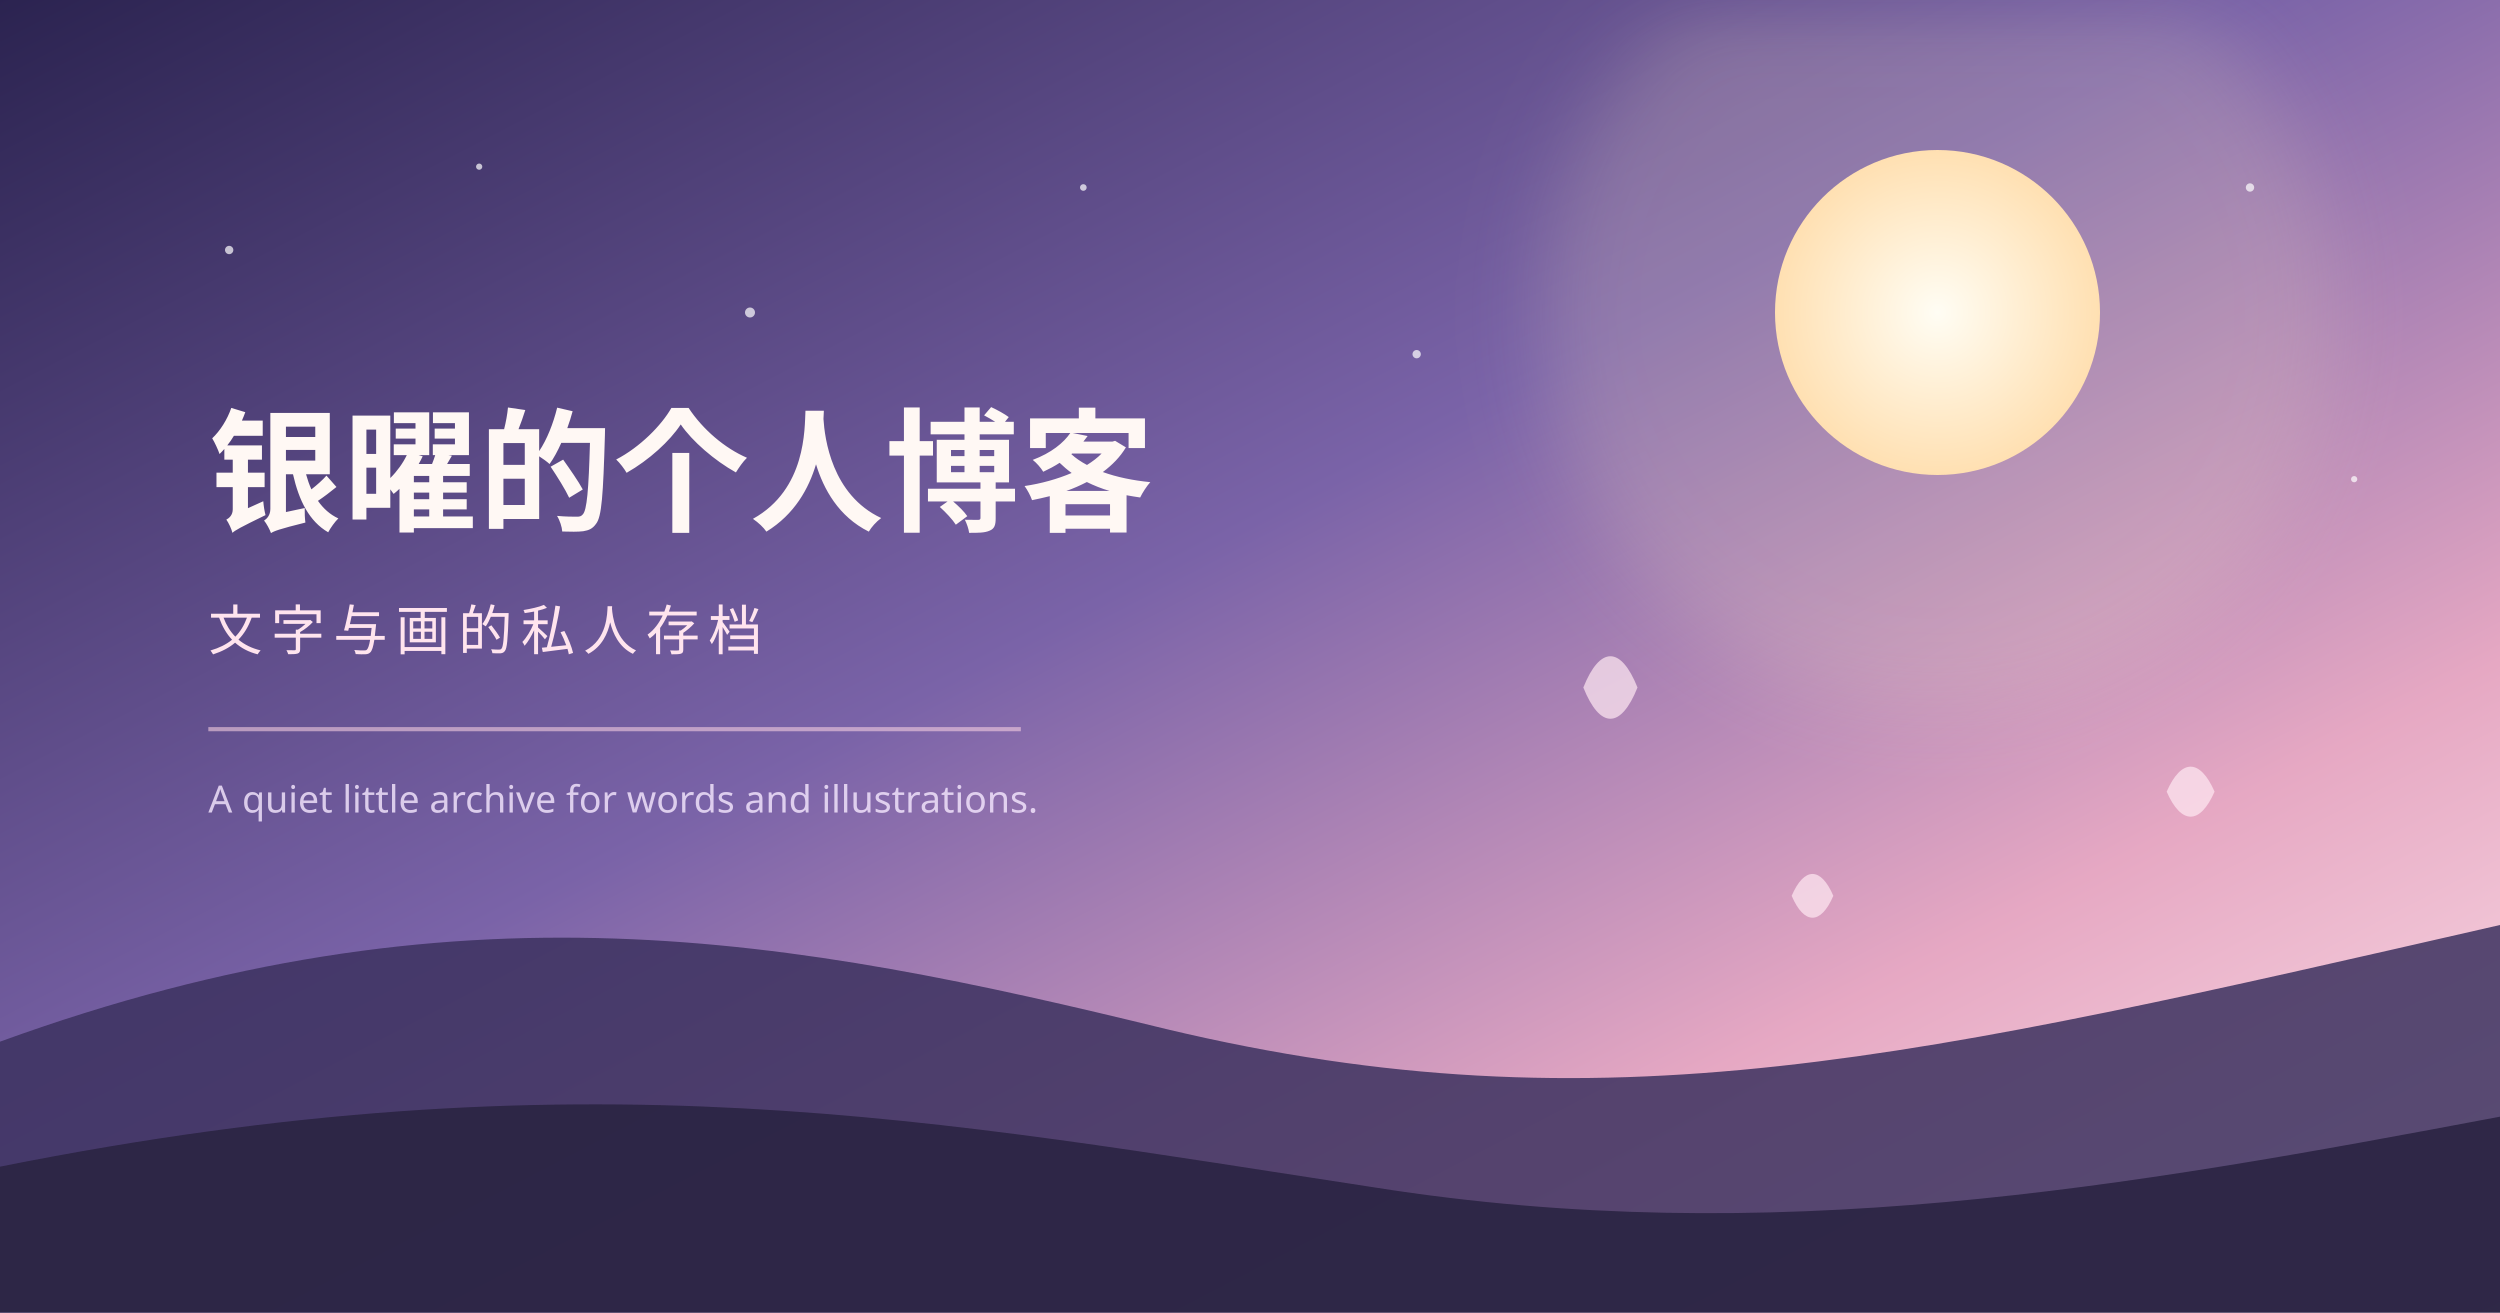
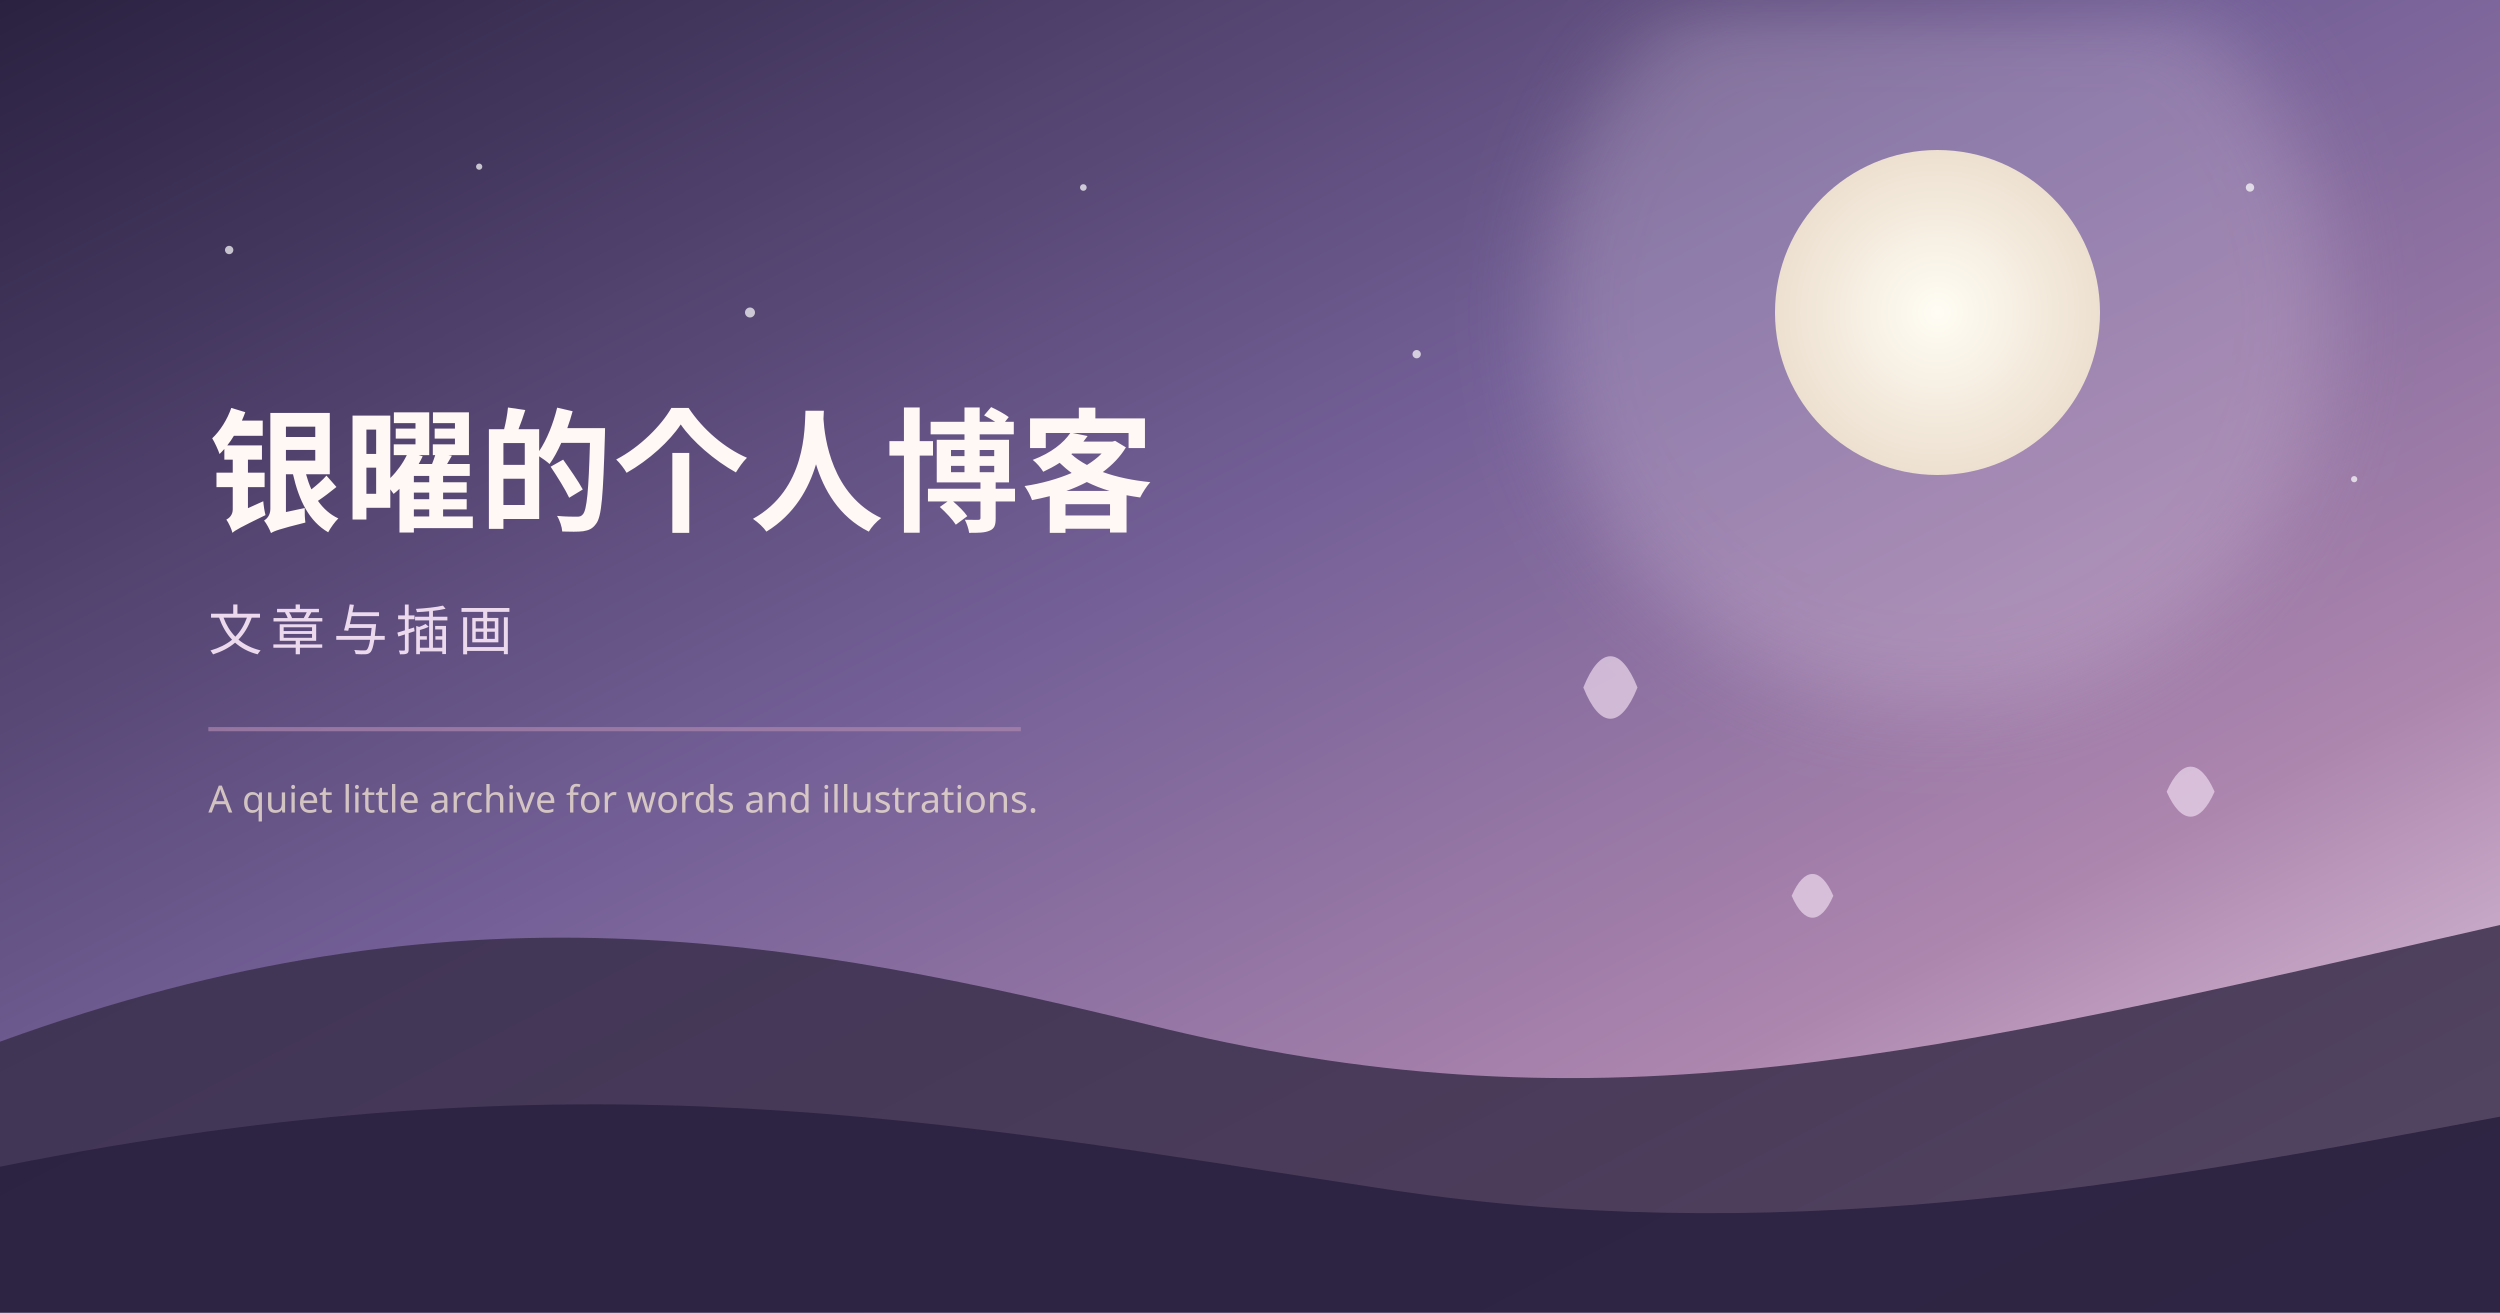
<svg xmlns="http://www.w3.org/2000/svg" viewBox="0 0 1200 630" role="img" aria-label="银曜的个人博客">
  <defs>
    <linearGradient id="bg" x1="0" y1="0" x2="1" y2="1">
-       <stop offset="0" stop-color="#2b2350" />
-       <stop offset="0.45" stop-color="#7a63a8" />
-       <stop offset="0.75" stop-color="#e6a8c3" />
-       <stop offset="1" stop-color="#ffe9ee" />
+       <stop offset="0" stop-color="#2a2140" />
+       <stop offset="0.45" stop-color="#746097" />
+       <stop offset="0.75" stop-color="#ad86ae" />
+       <stop offset="1" stop-color="#ecd9ed" />
    </linearGradient>
    <radialGradient id="moon" cx="50%" cy="50%" r="50%">
      <stop offset="0" stop-color="#fffdf4" />
-       <stop offset="1" stop-color="#ffe0b2" />
+       <stop offset="1" stop-color="#ede0d0" />
    </radialGradient>
    <filter id="blur" x="-30%" y="-30%" width="160%" height="160%">
      <feGaussianBlur stdDeviation="20" />
    </filter>
  </defs>
  <rect width="1200" height="630" fill="url(#bg)" />
-   <circle cx="930" cy="150" r="190" fill="#ffe7c4" opacity="0.18" filter="url(#blur)" />
+   <circle cx="930" cy="150" r="190" fill="#ecd9ed" opacity="0.24" filter="url(#blur)" />
  <circle cx="930" cy="150" r="78" fill="url(#moon)" />
  <g fill="#fff" opacity="0.7">
    <circle cx="110" cy="120" r="2" />
    <circle cx="230" cy="80" r="1.5" />
    <circle cx="360" cy="150" r="2.4" />
    <circle cx="520" cy="90" r="1.6" />
    <circle cx="680" cy="170" r="2" />
    <circle cx="1080" cy="90" r="2" />
    <circle cx="1130" cy="230" r="1.5" />
  </g>
-   <path d="M0 500c220-80 380-50 560-6 210 50 360 14 640-50v186H0Z" fill="#3c315f" opacity="0.85" />
-   <path d="M0 560c280-56 450-22 660 10 190 30 360 0 540-34v94H0Z" fill="#2a2342" opacity="0.9" />
+   <path d="M0 500c220-80 380-50 560-6 210 50 360 14 640-50v186H0Z" fill="#3a2f4b" opacity="0.85" />
+   <path d="M0 560c280-56 450-22 660 10 190 30 360 0 540-34v94H0Z" fill="#2a2140" opacity="0.9" />
  <g transform="translate(100 250)">
    <text x="0" y="0" fill="#fff8f4" font-family="Georgia, 'Times New Roman', serif" font-size="64" font-weight="700" letter-spacing="1">银曜的个人博客</text>
-     <text x="0" y="62" fill="#ffe4ee" font-family="'Noto Sans SC', 'Microsoft YaHei', sans-serif" font-size="26" letter-spacing="4">文字与画的私人存档</text>
-     <line x1="0" y1="100" x2="390" y2="100" stroke="#ffd7e5" stroke-width="2" opacity="0.55" />
-     <text x="0" y="140" fill="#f6e9ff" font-family="'Noto Sans SC', 'Microsoft YaHei', sans-serif" font-size="18" opacity="0.8">A quiet little archive for words and illustrations.</text>
+     <text x="0" y="62" fill="#ecd9ed" font-family="'Noto Sans SC', 'Microsoft YaHei', sans-serif" font-size="26" letter-spacing="4">文章与插画</text>
+     <line x1="0" y1="100" x2="390" y2="100" stroke="#ad86ae" stroke-width="2" opacity="0.7" />
+     <text x="0" y="140" fill="#ede0d0" font-family="'Noto Sans SC', 'Microsoft YaHei', sans-serif" font-size="18" opacity="0.8">A quiet little archive for words and illustrations.</text>
  </g>
-   <g fill="#ffe9f2" opacity="0.7">
+   <g fill="#ecd9ed" opacity="0.7">
    <path d="M760 330c8-20 18-20 26 0-8 20-18 20-26 0Z" />
    <path d="M1040 380c7-16 16-16 23 0-7 16-16 16-23 0Z" />
    <path d="M860 430c6-14 14-14 20 0-6 14-14 14-20 0Z" />
  </g>
</svg>
